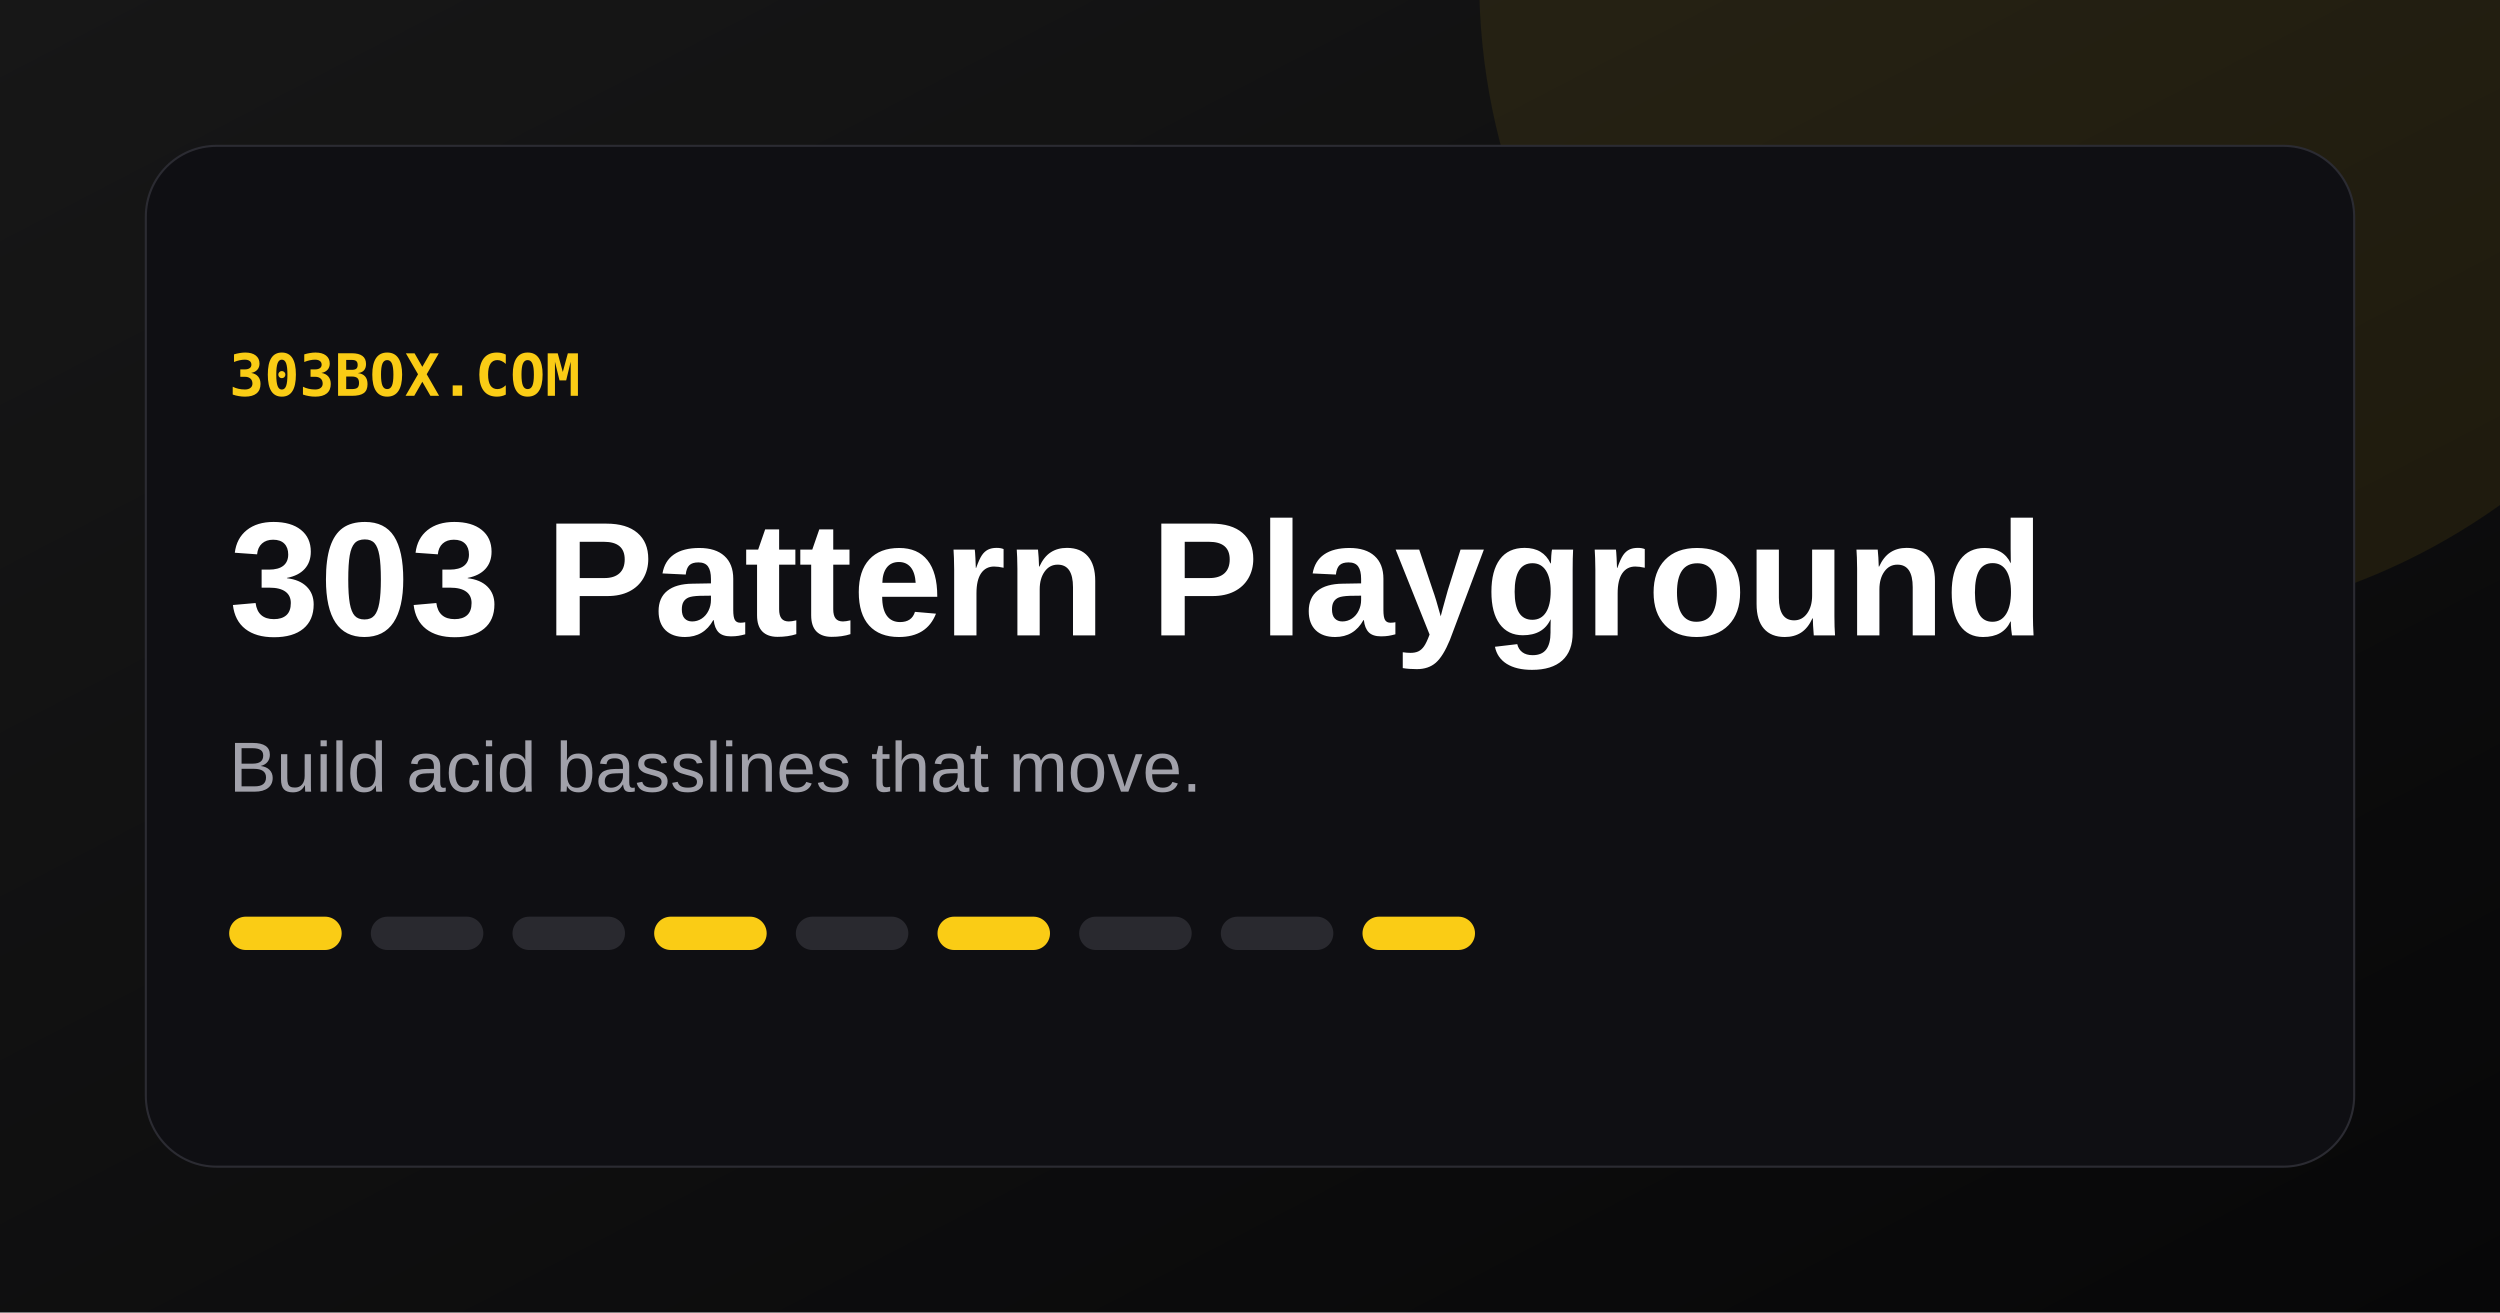
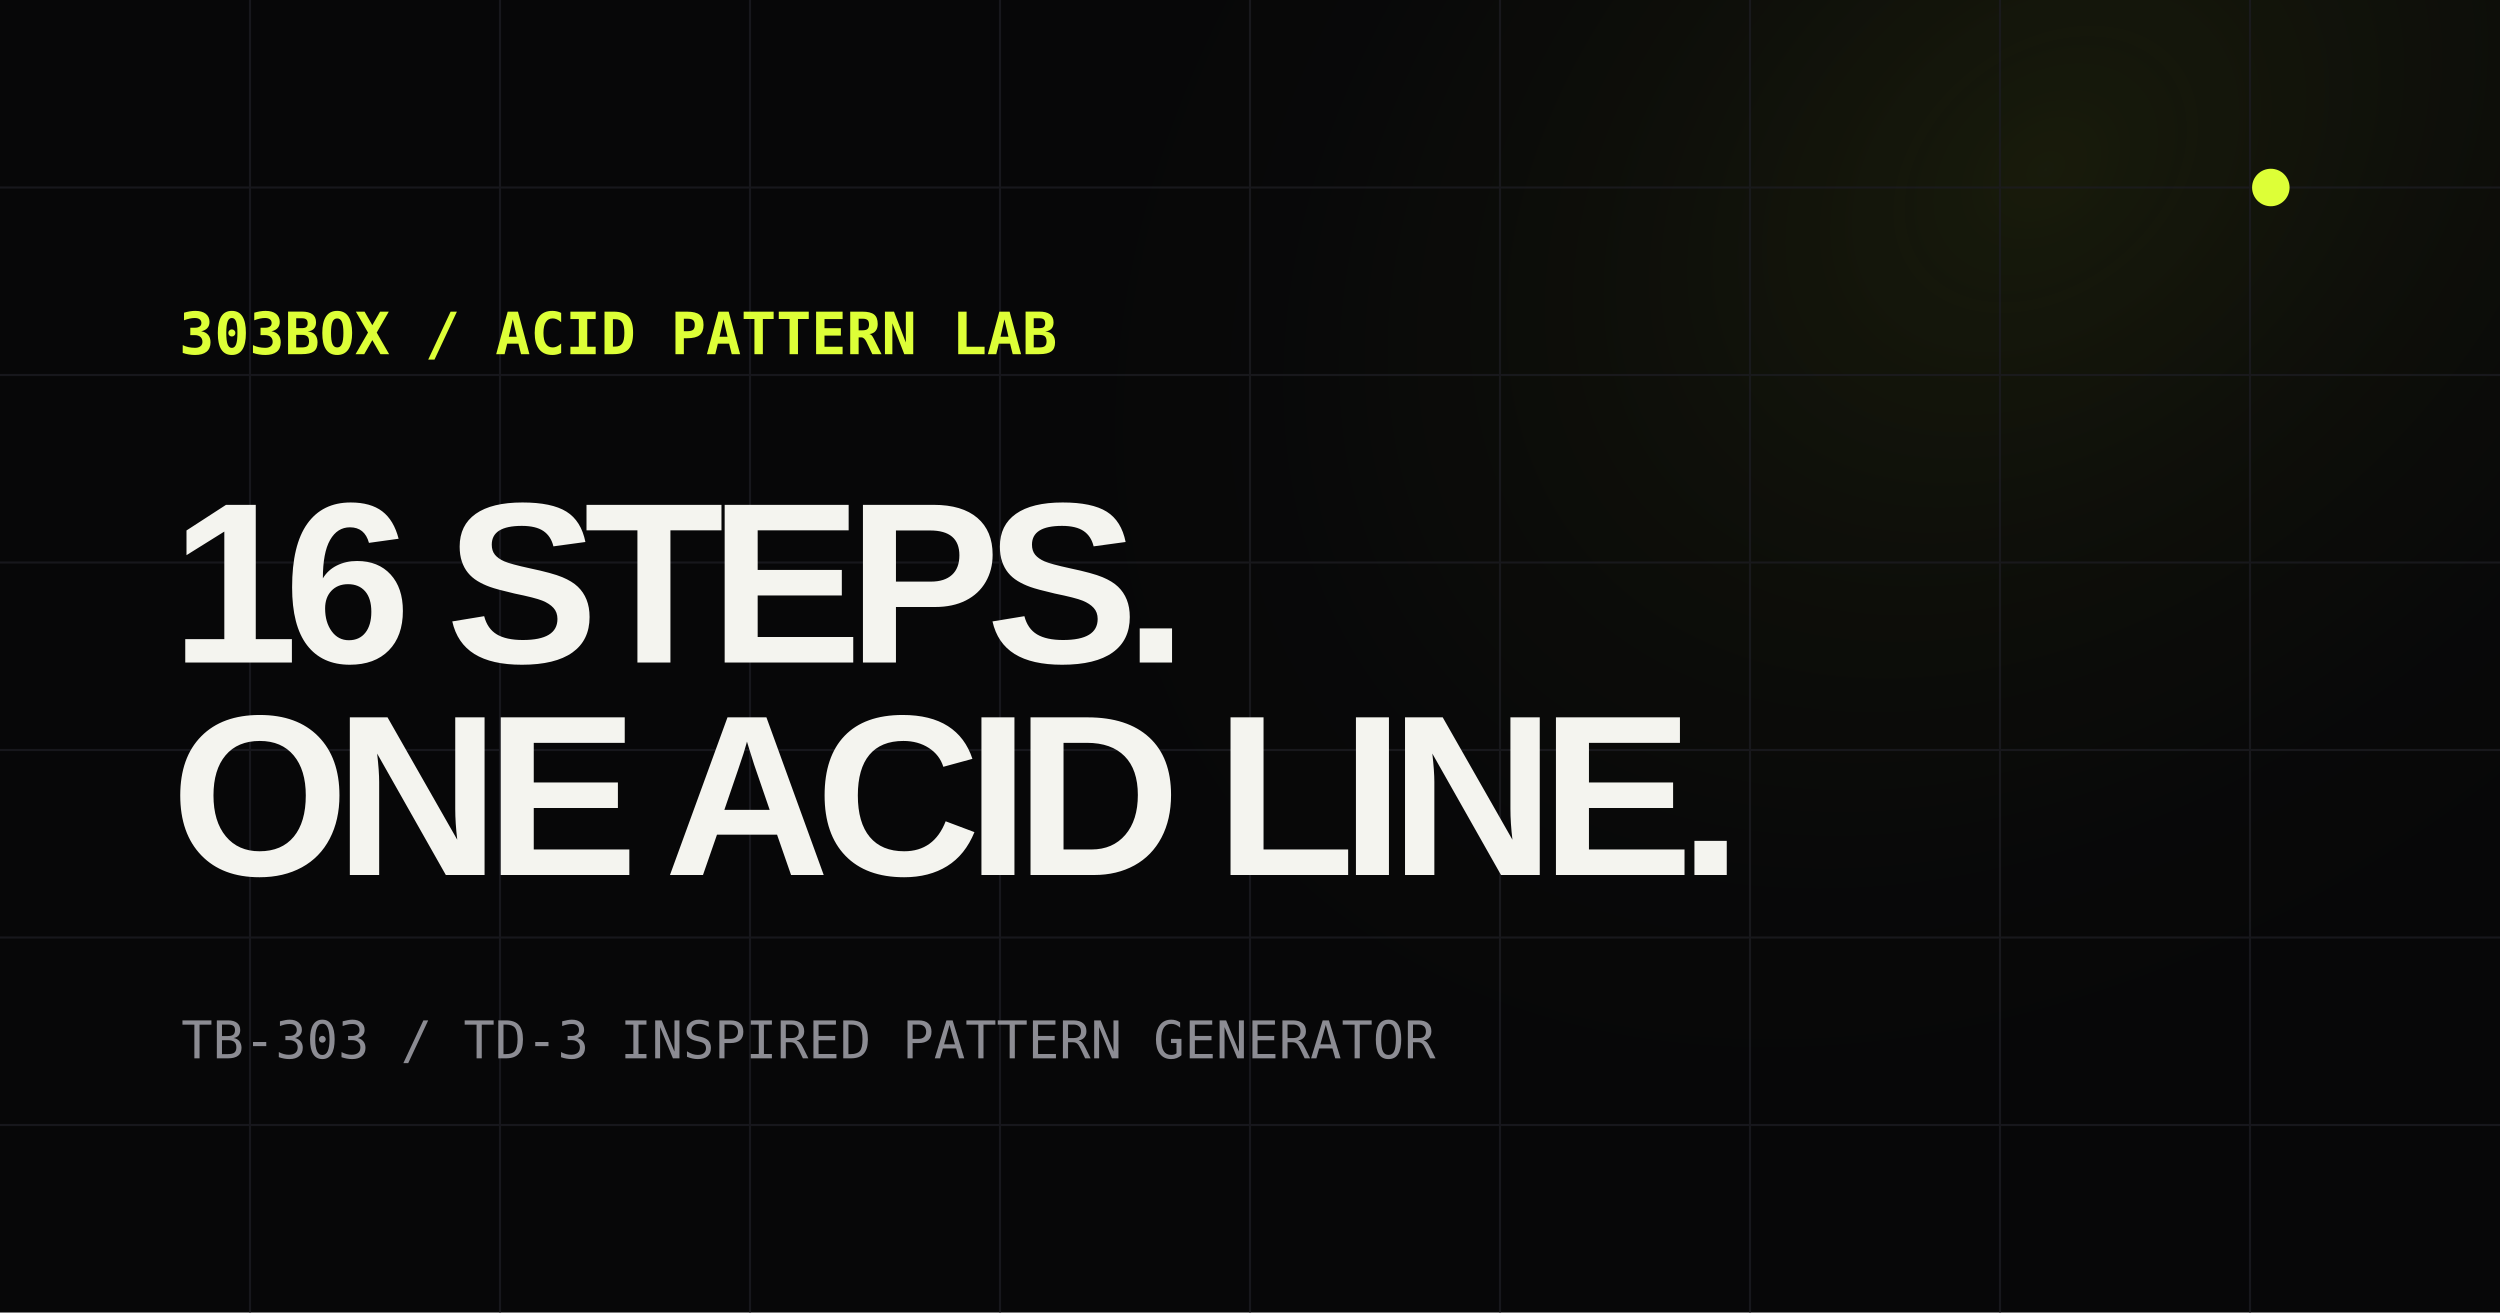
<svg xmlns="http://www.w3.org/2000/svg" width="1200" height="630" viewBox="0 0 1200 630">
+   <rect width="1200" height="630" fill="#070708" />
+   <path d="M0 0H1200V630H0Z" fill="url(#g)" opacity=".7" />
+   <g stroke="#1c1c20" opacity=".8">
+     <path d="M0 90H1200M0 180H1200M0 270H1200M0 360H1200M0 450H1200M0 540H1200" />
+     <path d="M120 0V630M240 0V630M360 0V630M480 0V630M600 0V630M720 0V630M840 0V630M960 0V630M1080 0V630" />
+   </g>
+   <text x="86" y="170" fill="#ddff37" font-family="monospace" font-size="28" font-weight="700">303BOX / ACID PATTERN LAB</text>
+   <text x="82" y="318" fill="#f4f4ef" font-family="Arial, sans-serif" font-size="110" font-weight="900" letter-spacing="-7">16 STEPS.</text>
+   <text x="82" y="420" fill="#f4f4ef" font-family="Arial, sans-serif" font-size="110" font-weight="900" letter-spacing="-7">ONE ACID LINE.</text>
+   <text x="87" y="508" fill="#8c8c93" font-family="monospace" font-size="25">TB-303 / TD-3 INSPIRED PATTERN GENERATOR</text>
+   <circle cx="1090" cy="90" r="9" fill="#ddff37" />
  <defs>
-     <linearGradient id="g" x1="0" y1="0" x2="1" y2="1">
-       <stop stop-color="#171717" />
-       <stop offset="1" stop-color="#070708" />
-     </linearGradient>
+     <radialGradient id="g" cx="0" cy="0" r="1" gradientTransform="translate(980 80) rotate(140) scale(560 410)" gradientUnits="userSpaceOnUse">
+       <stop stop-color="#ddff37" stop-opacity=".12" />
+       <stop offset="1" stop-color="#070708" stop-opacity="0" />
+     </radialGradient>
  </defs>
-   <rect width="1200" height="630" fill="url(#g)" />
-   <circle cx="1020" cy="-10" r="310" fill="#facc15" opacity=".08" />
-   <rect x="70" y="70" width="1060" height="490" rx="34" fill="#0f0f13" stroke="#2b2b32" />
-   <text x="110" y="190" fill="#facc15" font-family="monospace" font-size="28" font-weight="700">303BOX.COM</text>
-   <text x="110" y="305" fill="#ffffff" font-family="Arial,sans-serif" font-size="78" font-weight="800">303 Pattern Playground</text>
-   <text x="110" y="380" fill="#a1a1aa" font-family="Arial,sans-serif" font-size="34">Build acid basslines that move.</text>
-   <g transform="translate(110 440)">
-     <rect width="54" height="16" rx="8" fill="#facc15" />
-     <rect x="68" width="54" height="16" rx="8" fill="#29292f" />
-     <rect x="136" width="54" height="16" rx="8" fill="#29292f" />
-     <rect x="204" width="54" height="16" rx="8" fill="#facc15" />
-     <rect x="272" width="54" height="16" rx="8" fill="#29292f" />
-     <rect x="340" width="54" height="16" rx="8" fill="#facc15" />
-     <rect x="408" width="54" height="16" rx="8" fill="#29292f" />
-     <rect x="476" width="54" height="16" rx="8" fill="#29292f" />
-     <rect x="544" width="54" height="16" rx="8" fill="#facc15" />
-   </g>
</svg>
